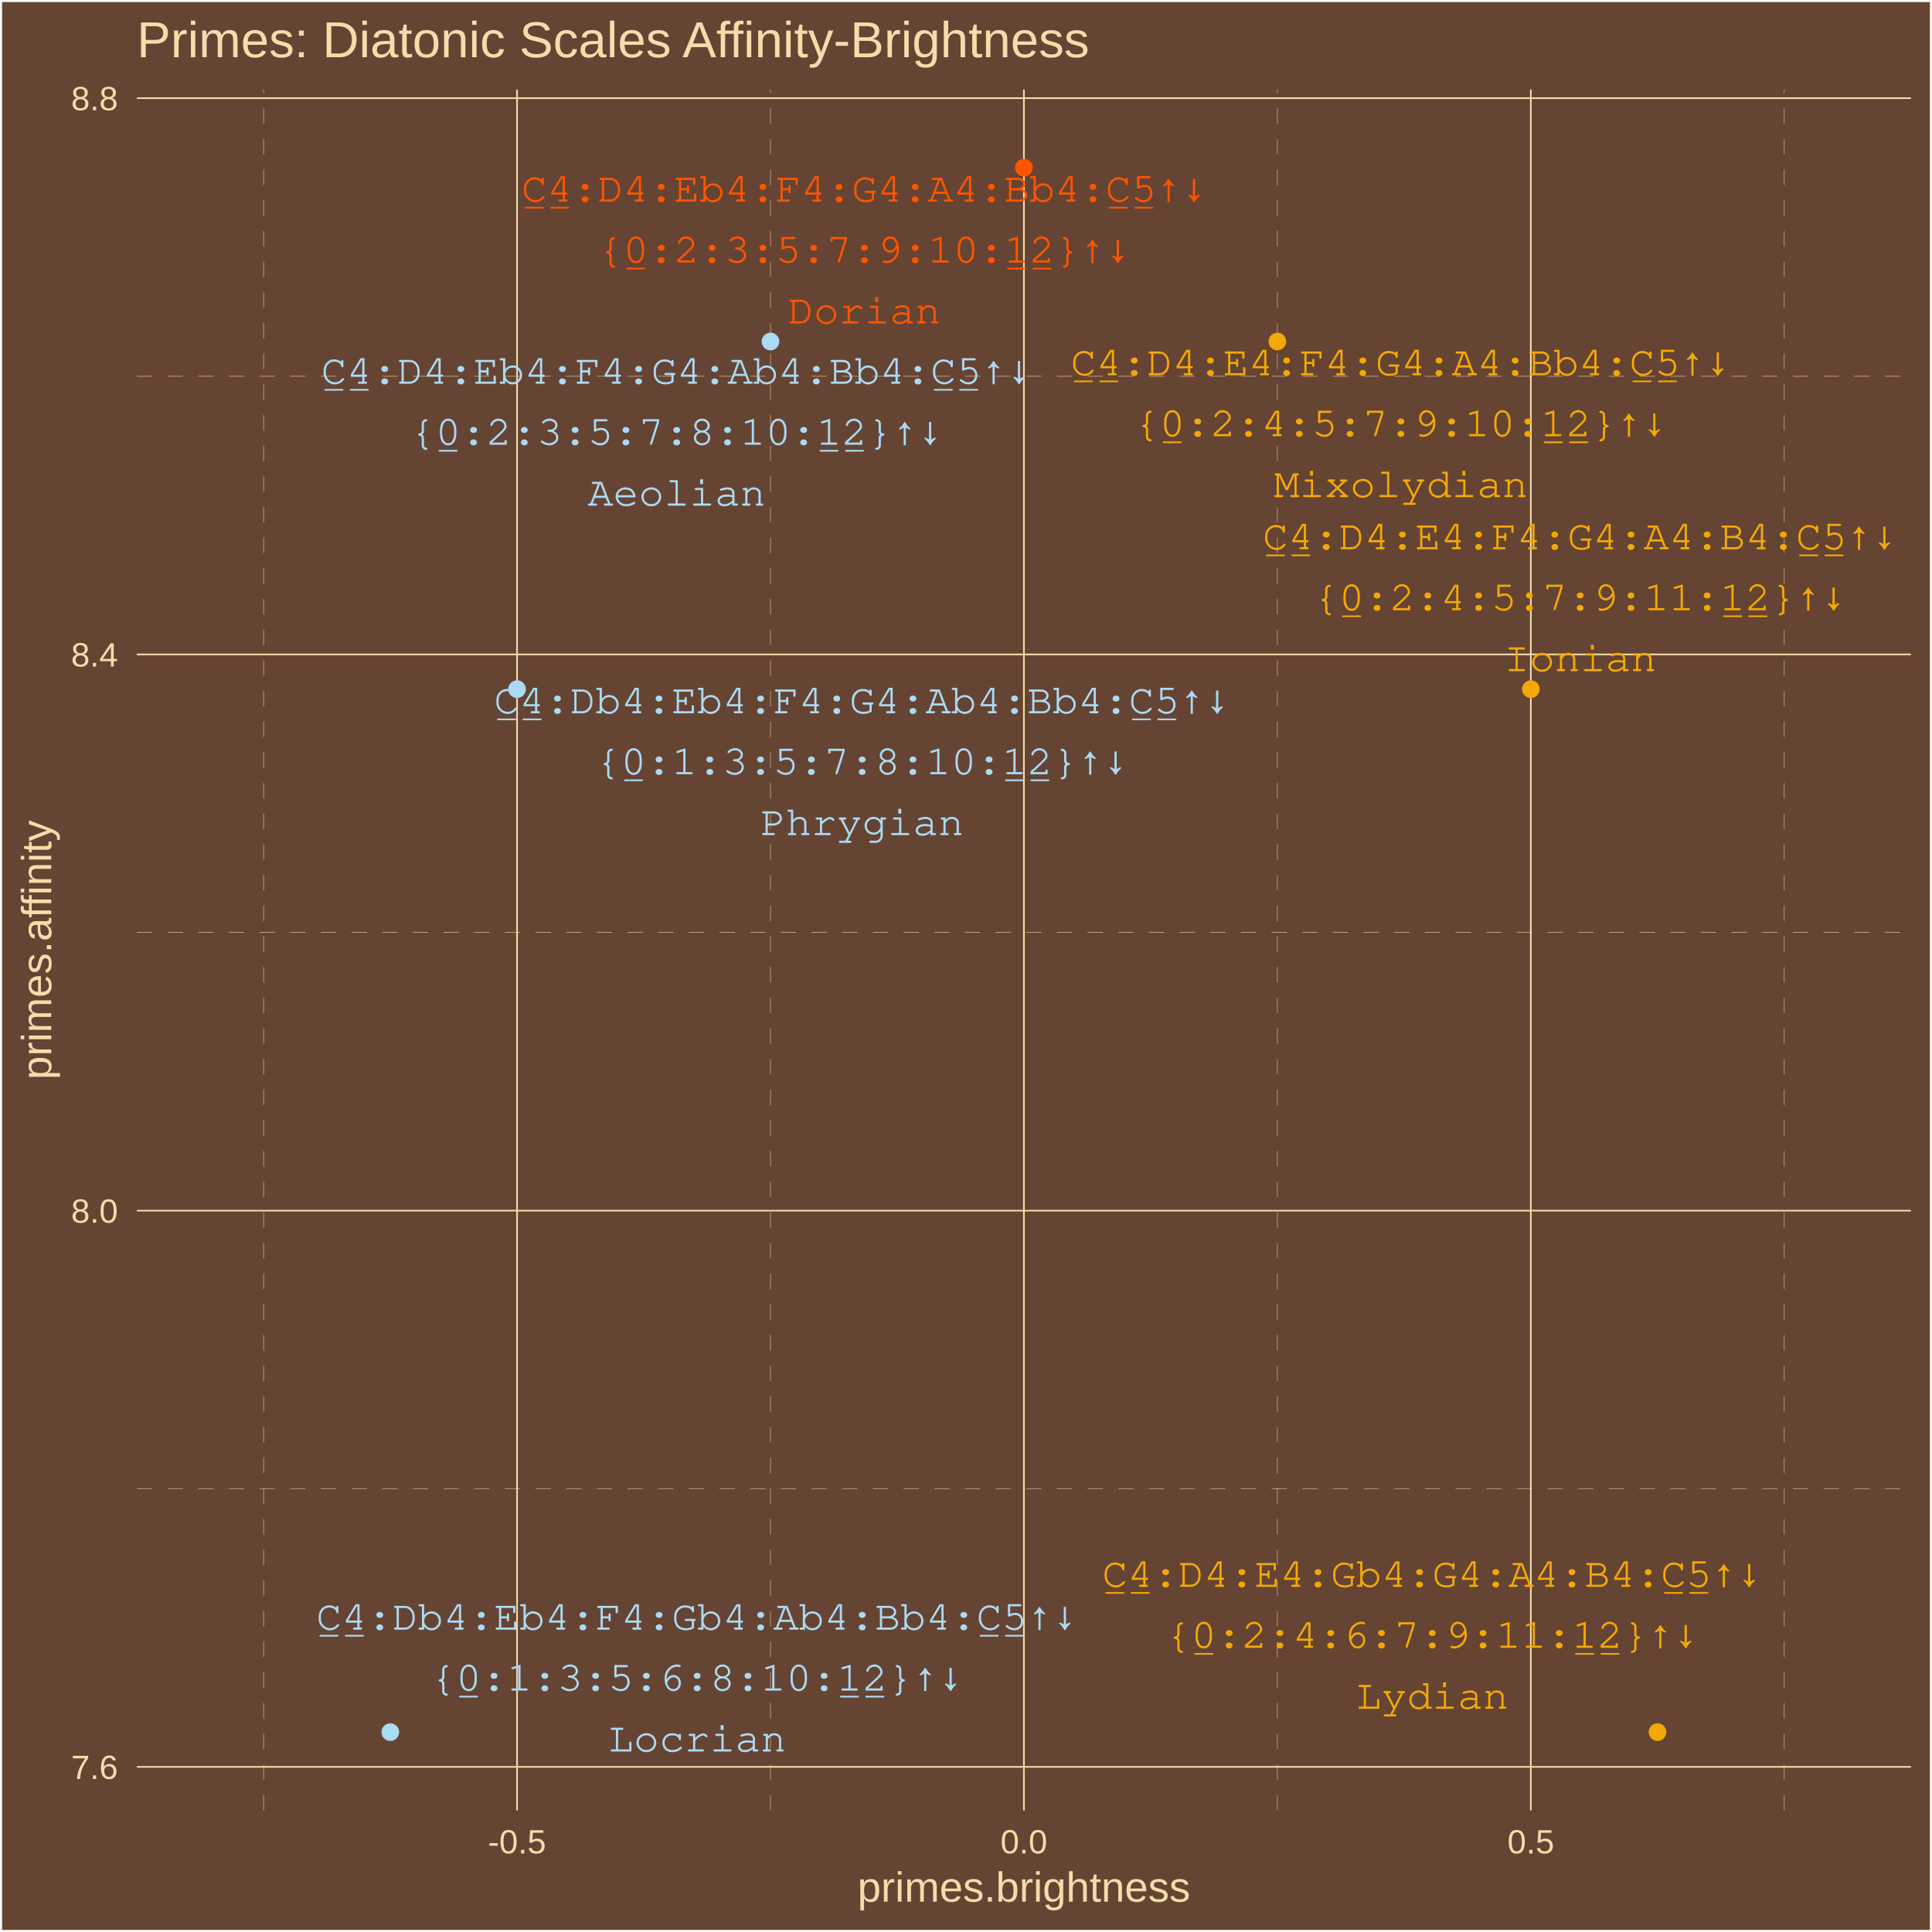
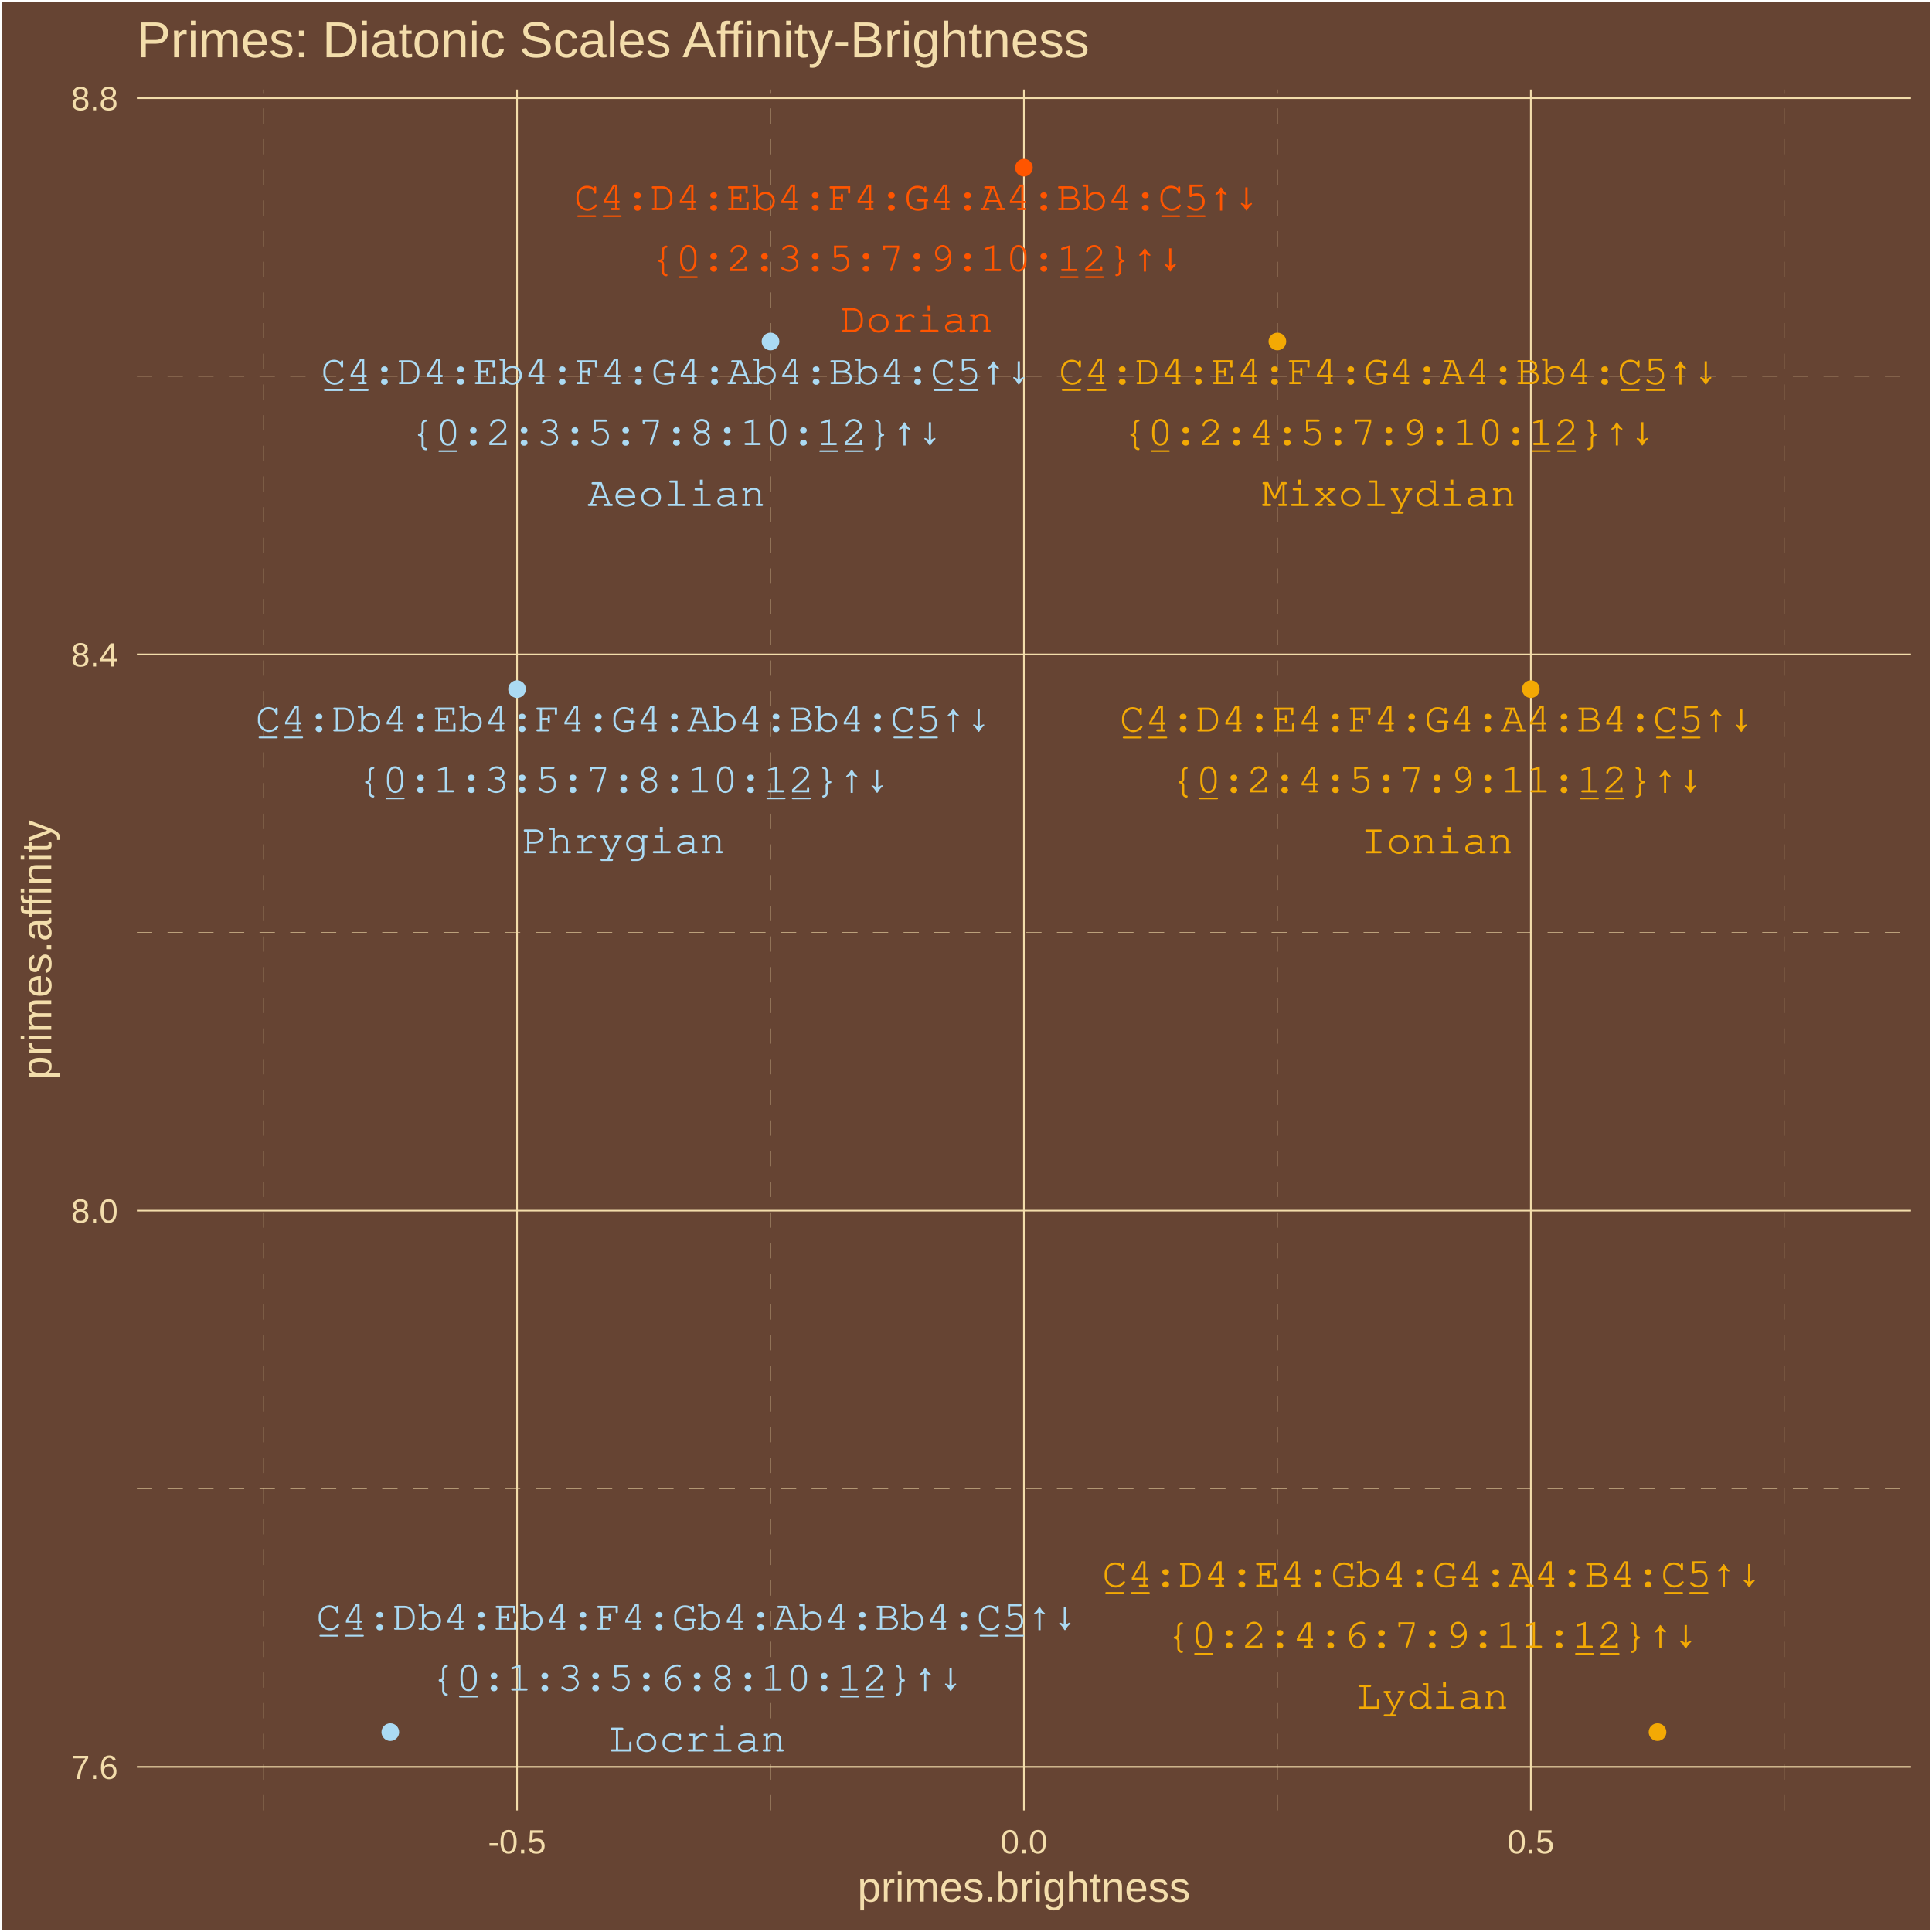
<svg xmlns="http://www.w3.org/2000/svg" class="svglite" width="504.00pt" height="504.00pt" viewBox="0 0 504.00 504.00">
  <defs>
    <style type="text/css">
    .svglite line, .svglite polyline, .svglite polygon, .svglite path, .svglite rect, .svglite circle {
      fill: none;
      stroke: #000000;
      stroke-linecap: round;
      stroke-linejoin: round;
      stroke-miterlimit: 10.00;
    }
    .svglite text {
      white-space: pre;
    }
  </style>
  </defs>
  <rect width="100%" height="100%" style="stroke: none; fill: #664433;" />
  <defs>
    <clipPath id="cpMC4wMHw1MDQuMDB8MC4wMHw1MDQuMDA=">
      <rect x="0.00" y="0.00" width="504.00" height="504.00" />
    </clipPath>
  </defs>
  <g clip-path="url(#cpMC4wMHw1MDQuMDB8MC4wMHw1MDQuMDA=)">
    <rect x="-0" y="0" width="504.00" height="504.00" style="stroke-width: 1.07; stroke: #FFFFFF; fill: #664433;" />
  </g>
  <defs>
    <clipPath id="cpMzUuNzF8NDk4LjUyfDIzLjM0fDQ3Mi4yNw==">
      <rect x="35.71" y="23.34" width="462.81" height="448.93" />
    </clipPath>
  </defs>
  <g clip-path="url(#cpMzUuNzF8NDk4LjUyfDIzLjM0fDQ3Mi4yNw==)">
    <rect x="35.71" y="23.34" width="462.81" height="448.93" style="stroke-width: 1.07; stroke: none; fill: #664433;" />
    <polyline points="35.71,388.38 498.52,388.38 " style="stroke-width: 0.11; stroke: #F3DDAB; stroke-dasharray: 4.00,4.00; stroke-linecap: butt;" />
    <polyline points="35.71,243.27 498.52,243.27 " style="stroke-width: 0.11; stroke: #F3DDAB; stroke-dasharray: 4.00,4.00; stroke-linecap: butt;" />
    <polyline points="35.71,98.16 498.52,98.16 " style="stroke-width: 0.11; stroke: #F3DDAB; stroke-dasharray: 4.00,4.00; stroke-linecap: butt;" />
    <polyline points="68.77,472.27 68.77,23.34 " style="stroke-width: 0.11; stroke: #F3DDAB; stroke-dasharray: 4.00,4.00; stroke-linecap: butt;" />
    <polyline points="201.00,472.27 201.00,23.34 " style="stroke-width: 0.11; stroke: #F3DDAB; stroke-dasharray: 4.00,4.00; stroke-linecap: butt;" />
    <polyline points="333.23,472.27 333.23,23.34 " style="stroke-width: 0.11; stroke: #F3DDAB; stroke-dasharray: 4.00,4.00; stroke-linecap: butt;" />
    <polyline points="465.46,472.27 465.46,23.34 " style="stroke-width: 0.11; stroke: #F3DDAB; stroke-dasharray: 4.00,4.00; stroke-linecap: butt;" />
    <polyline points="35.71,460.93 498.52,460.93 " style="stroke-width: 0.43; stroke: #F3DDAB; stroke-linecap: butt;" />
    <polyline points="35.71,315.82 498.52,315.82 " style="stroke-width: 0.43; stroke: #F3DDAB; stroke-linecap: butt;" />
    <polyline points="35.71,170.71 498.52,170.71 " style="stroke-width: 0.43; stroke: #F3DDAB; stroke-linecap: butt;" />
    <polyline points="35.71,25.60 498.52,25.60 " style="stroke-width: 0.43; stroke: #F3DDAB; stroke-linecap: butt;" />
    <polyline points="134.88,472.27 134.88,23.34 " style="stroke-width: 0.43; stroke: #F3DDAB; stroke-linecap: butt;" />
    <polyline points="267.11,472.27 267.11,23.34 " style="stroke-width: 0.43; stroke: #F3DDAB; stroke-linecap: butt;" />
    <polyline points="399.35,472.27 399.35,23.34 " style="stroke-width: 0.43; stroke: #F3DDAB; stroke-linecap: butt;" />
    <circle cx="101.82" cy="451.86" r="1.95" style="stroke-width: 0.71; stroke: #ABDAF3; fill: #ABDAF3;" />
    <circle cx="134.88" cy="179.78" r="1.95" style="stroke-width: 0.71; stroke: #ABDAF3; fill: #ABDAF3;" />
    <circle cx="201.00" cy="89.09" r="1.95" style="stroke-width: 0.71; stroke: #ABDAF3; fill: #ABDAF3;" />
    <circle cx="267.11" cy="43.74" r="1.95" style="stroke-width: 0.71; stroke: #FF5500; fill: #FF5500;" />
    <circle cx="333.23" cy="89.09" r="1.95" style="stroke-width: 0.71; stroke: #F3A904; fill: #F3A904;" />
    <circle cx="399.35" cy="179.78" r="1.95" style="stroke-width: 0.71; stroke: #F3A904; fill: #F3A904;" />
    <circle cx="432.40" cy="451.86" r="1.95" style="stroke-width: 0.71; stroke: #F3A904; fill: #F3A904;" />
    <text x="181.86" y="425.13" text-anchor="middle" style="font-size: 11.04px; font-weight: 0;fill: #ABDAF3; font-family: &quot;Courier&quot;;" textLength="198.50px" lengthAdjust="spacingAndGlyphs">C̲4̲:Db4:Eb4:F4:Gb4:Ab4:Bb4:C̲5̲↑↓</text>
    <text x="181.86" y="441.02" text-anchor="middle" style="font-size: 11.04px; font-weight: 0;fill: #ABDAF3; font-family: &quot;Courier&quot;;" textLength="138.95px" lengthAdjust="spacingAndGlyphs">{0̲:1:3:5:6:8:10:1̲2̲}↑↓</text>
    <text x="181.86" y="456.92" text-anchor="middle" style="font-size: 11.04px; font-weight: 0;fill: #ABDAF3; font-family: &quot;Courier&quot;;" textLength="46.32px" lengthAdjust="spacingAndGlyphs">Locrian</text>
-     <text x="224.90" y="186.08" text-anchor="middle" style="font-size: 11.04px; font-weight: 0;fill: #ABDAF3; font-family: &quot;Courier&quot;;" textLength="191.89px" lengthAdjust="spacingAndGlyphs">C̲4̲:Db4:Eb4:F4:G4:Ab4:Bb4:C̲5̲↑↓</text>
-     <text x="224.90" y="201.98" text-anchor="middle" style="font-size: 11.04px; font-weight: 0;fill: #ABDAF3; font-family: &quot;Courier&quot;;" textLength="138.95px" lengthAdjust="spacingAndGlyphs">{0̲:1:3:5:7:8:10:1̲2̲}↑↓</text>
-     <text x="224.90" y="217.87" text-anchor="middle" style="font-size: 11.04px; font-weight: 0;fill: #ABDAF3; font-family: &quot;Courier&quot;;" textLength="52.93px" lengthAdjust="spacingAndGlyphs">Phrygian</text>
-     <text x="176.52" y="100.11" text-anchor="middle" style="font-size: 11.04px; font-weight: 0;fill: #ABDAF3; font-family: &quot;Courier&quot;;" textLength="185.27px" lengthAdjust="spacingAndGlyphs">C̲4̲:D4:Eb4:F4:G4:Ab4:Bb4:C̲5̲↑↓</text>
-     <text x="176.52" y="116.01" text-anchor="middle" style="font-size: 11.04px; font-weight: 0;fill: #ABDAF3; font-family: &quot;Courier&quot;;" textLength="138.95px" lengthAdjust="spacingAndGlyphs">{0̲:2:3:5:7:8:10:1̲2̲}↑↓</text>
-     <text x="176.52" y="131.91" text-anchor="middle" style="font-size: 11.04px; font-weight: 0;fill: #ABDAF3; font-family: &quot;Courier&quot;;" textLength="46.32px" lengthAdjust="spacingAndGlyphs">Aeolian</text>
-     <text x="225.49" y="52.60" text-anchor="middle" style="font-size: 11.04px; font-weight: 0;fill: #FF5500; font-family: &quot;Courier&quot;;" textLength="178.65px" lengthAdjust="spacingAndGlyphs">C̲4̲:D4:Eb4:F4:G4:A4:Bb4:C̲5̲↑↓</text>
-     <text x="225.49" y="68.49" text-anchor="middle" style="font-size: 11.04px; font-weight: 0;fill: #FF5500; font-family: &quot;Courier&quot;;" textLength="138.95px" lengthAdjust="spacingAndGlyphs">{0̲:2:3:5:7:9:10:1̲2̲}↑↓</text>
-     <text x="225.49" y="84.39" text-anchor="middle" style="font-size: 11.04px; font-weight: 0;fill: #FF5500; font-family: &quot;Courier&quot;;" textLength="39.70px" lengthAdjust="spacingAndGlyphs">Dorian</text>
-     <text x="365.44" y="97.90" text-anchor="middle" style="font-size: 11.04px; font-weight: 0;fill: #F3A904; font-family: &quot;Courier&quot;;" textLength="172.04px" lengthAdjust="spacingAndGlyphs">C̲4̲:D4:E4:F4:G4:A4:Bb4:C̲5̲↑↓</text>
-     <text x="365.44" y="113.80" text-anchor="middle" style="font-size: 11.04px; font-weight: 0;fill: #F3A904; font-family: &quot;Courier&quot;;" textLength="138.95px" lengthAdjust="spacingAndGlyphs">{0̲:2:4:5:7:9:10:1̲2̲}↑↓</text>
-     <text x="365.44" y="129.70" text-anchor="middle" style="font-size: 11.04px; font-weight: 0;fill: #F3A904; font-family: &quot;Courier&quot;;" textLength="66.17px" lengthAdjust="spacingAndGlyphs">Mixolydian</text>
-     <text x="412.21" y="143.30" text-anchor="middle" style="font-size: 11.04px; font-weight: 0;fill: #F3A904; font-family: &quot;Courier&quot;;" textLength="165.42px" lengthAdjust="spacingAndGlyphs">C̲4̲:D4:E4:F4:G4:A4:B4:C̲5̲↑↓</text>
-     <text x="412.21" y="159.19" text-anchor="middle" style="font-size: 11.04px; font-weight: 0;fill: #F3A904; font-family: &quot;Courier&quot;;" textLength="138.95px" lengthAdjust="spacingAndGlyphs">{0̲:2:4:5:7:9:11:1̲2̲}↑↓</text>
-     <text x="412.21" y="175.09" text-anchor="middle" style="font-size: 11.04px; font-weight: 0;fill: #F3A904; font-family: &quot;Courier&quot;;" textLength="39.70px" lengthAdjust="spacingAndGlyphs">Ionian</text>
+     <text x="162.69" y="190.80" text-anchor="middle" style="font-size: 11.04px; font-weight: 0;fill: #ABDAF3; font-family: &quot;Courier&quot;;" textLength="191.89px" lengthAdjust="spacingAndGlyphs">C̲4̲:Db4:Eb4:F4:G4:Ab4:Bb4:C̲5̲↑↓</text>
+     <text x="162.69" y="206.70" text-anchor="middle" style="font-size: 11.04px; font-weight: 0;fill: #ABDAF3; font-family: &quot;Courier&quot;;" textLength="138.95px" lengthAdjust="spacingAndGlyphs">{0̲:1:3:5:7:8:10:1̲2̲}↑↓</text>
+     <text x="162.69" y="222.59" text-anchor="middle" style="font-size: 11.04px; font-weight: 0;fill: #ABDAF3; font-family: &quot;Courier&quot;;" textLength="52.93px" lengthAdjust="spacingAndGlyphs">Phrygian</text>
+     <text x="176.46" y="100.20" text-anchor="middle" style="font-size: 11.04px; font-weight: 0;fill: #ABDAF3; font-family: &quot;Courier&quot;;" textLength="185.27px" lengthAdjust="spacingAndGlyphs">C̲4̲:D4:Eb4:F4:G4:Ab4:Bb4:C̲5̲↑↓</text>
+     <text x="176.46" y="116.10" text-anchor="middle" style="font-size: 11.04px; font-weight: 0;fill: #ABDAF3; font-family: &quot;Courier&quot;;" textLength="138.95px" lengthAdjust="spacingAndGlyphs">{0̲:2:3:5:7:8:10:1̲2̲}↑↓</text>
+     <text x="176.46" y="132.00" text-anchor="middle" style="font-size: 11.04px; font-weight: 0;fill: #ABDAF3; font-family: &quot;Courier&quot;;" textLength="46.32px" lengthAdjust="spacingAndGlyphs">Aeolian</text>
+     <text x="239.16" y="54.81" text-anchor="middle" style="font-size: 11.04px; font-weight: 0;fill: #FF5500; font-family: &quot;Courier&quot;;" textLength="178.65px" lengthAdjust="spacingAndGlyphs">C̲4̲:D4:Eb4:F4:G4:A4:Bb4:C̲5̲↑↓</text>
+     <text x="239.16" y="70.71" text-anchor="middle" style="font-size: 11.04px; font-weight: 0;fill: #FF5500; font-family: &quot;Courier&quot;;" textLength="138.95px" lengthAdjust="spacingAndGlyphs">{0̲:2:3:5:7:9:10:1̲2̲}↑↓</text>
+     <text x="239.16" y="86.61" text-anchor="middle" style="font-size: 11.04px; font-weight: 0;fill: #FF5500; font-family: &quot;Courier&quot;;" textLength="39.70px" lengthAdjust="spacingAndGlyphs">Dorian</text>
+     <text x="362.30" y="100.19" text-anchor="middle" style="font-size: 11.04px; font-weight: 0;fill: #F3A904; font-family: &quot;Courier&quot;;" textLength="172.04px" lengthAdjust="spacingAndGlyphs">C̲4̲:D4:E4:F4:G4:A4:Bb4:C̲5̲↑↓</text>
+     <text x="362.30" y="116.09" text-anchor="middle" style="font-size: 11.04px; font-weight: 0;fill: #F3A904; font-family: &quot;Courier&quot;;" textLength="138.95px" lengthAdjust="spacingAndGlyphs">{0̲:2:4:5:7:9:10:1̲2̲}↑↓</text>
+     <text x="362.30" y="131.99" text-anchor="middle" style="font-size: 11.04px; font-weight: 0;fill: #F3A904; font-family: &quot;Courier&quot;;" textLength="66.17px" lengthAdjust="spacingAndGlyphs">Mixolydian</text>
+     <text x="374.87" y="190.82" text-anchor="middle" style="font-size: 11.04px; font-weight: 0;fill: #F3A904; font-family: &quot;Courier&quot;;" textLength="165.42px" lengthAdjust="spacingAndGlyphs">C̲4̲:D4:E4:F4:G4:A4:B4:C̲5̲↑↓</text>
+     <text x="374.87" y="206.71" text-anchor="middle" style="font-size: 11.04px; font-weight: 0;fill: #F3A904; font-family: &quot;Courier&quot;;" textLength="138.95px" lengthAdjust="spacingAndGlyphs">{0̲:2:4:5:7:9:11:1̲2̲}↑↓</text>
+     <text x="374.87" y="222.61" text-anchor="middle" style="font-size: 11.04px; font-weight: 0;fill: #F3A904; font-family: &quot;Courier&quot;;" textLength="39.70px" lengthAdjust="spacingAndGlyphs">Ionian</text>
    <text x="373.63" y="413.96" text-anchor="middle" style="font-size: 11.04px; font-weight: 0;fill: #F3A904; font-family: &quot;Courier&quot;;" textLength="172.04px" lengthAdjust="spacingAndGlyphs">C̲4̲:D4:E4:Gb4:G4:A4:B4:C̲5̲↑↓</text>
    <text x="373.63" y="429.86" text-anchor="middle" style="font-size: 11.04px; font-weight: 0;fill: #F3A904; font-family: &quot;Courier&quot;;" textLength="138.95px" lengthAdjust="spacingAndGlyphs">{0̲:2:4:6:7:9:11:1̲2̲}↑↓</text>
    <text x="373.63" y="445.76" text-anchor="middle" style="font-size: 11.04px; font-weight: 0;fill: #F3A904; font-family: &quot;Courier&quot;;" textLength="39.70px" lengthAdjust="spacingAndGlyphs">Lydian</text>
  </g>
  <g clip-path="url(#cpMC4wMHw1MDQuMDB8MC4wMHw1MDQuMDA=)">
    <text x="30.78" y="464.08" text-anchor="end" style="font-size: 8.80px;fill: #F3DDAB; font-family: &quot;Arial&quot;;" textLength="12.23px" lengthAdjust="spacingAndGlyphs">7.6</text>
    <text x="30.78" y="318.97" text-anchor="end" style="font-size: 8.80px;fill: #F3DDAB; font-family: &quot;Arial&quot;;" textLength="12.23px" lengthAdjust="spacingAndGlyphs">8.0</text>
    <text x="30.78" y="173.87" text-anchor="end" style="font-size: 8.80px;fill: #F3DDAB; font-family: &quot;Arial&quot;;" textLength="12.23px" lengthAdjust="spacingAndGlyphs">8.4</text>
    <text x="30.78" y="28.76" text-anchor="end" style="font-size: 8.80px;fill: #F3DDAB; font-family: &quot;Arial&quot;;" textLength="12.23px" lengthAdjust="spacingAndGlyphs">8.8</text>
    <text x="134.88" y="483.50" text-anchor="middle" style="font-size: 8.80px;fill: #F3DDAB; font-family: &quot;Arial&quot;;" textLength="15.16px" lengthAdjust="spacingAndGlyphs">-0.5</text>
    <text x="267.11" y="483.50" text-anchor="middle" style="font-size: 8.80px;fill: #F3DDAB; font-family: &quot;Arial&quot;;" textLength="12.23px" lengthAdjust="spacingAndGlyphs">0.0</text>
    <text x="399.35" y="483.50" text-anchor="middle" style="font-size: 8.80px;fill: #F3DDAB; font-family: &quot;Arial&quot;;" textLength="12.23px" lengthAdjust="spacingAndGlyphs">0.5</text>
    <text x="267.11" y="496.09" text-anchor="middle" style="font-size: 11.00px;fill: #F3DDAB; font-family: &quot;Arial&quot;;" textLength="86.82px" lengthAdjust="spacingAndGlyphs">primes.brightness</text>
    <text transform="translate(13.37,247.80) rotate(-90)" text-anchor="middle" style="font-size: 11.00px;fill: #F3DDAB; font-family: &quot;Arial&quot;;" textLength="67.85px" lengthAdjust="spacingAndGlyphs">primes.affinity</text>
    <text x="35.71" y="14.94" style="font-size: 13.20px;fill: #F3DDAB; font-family: &quot;Arial&quot;;" textLength="249.25px" lengthAdjust="spacingAndGlyphs">Primes: Diatonic Scales Affinity-Brightness</text>
  </g>
</svg>
